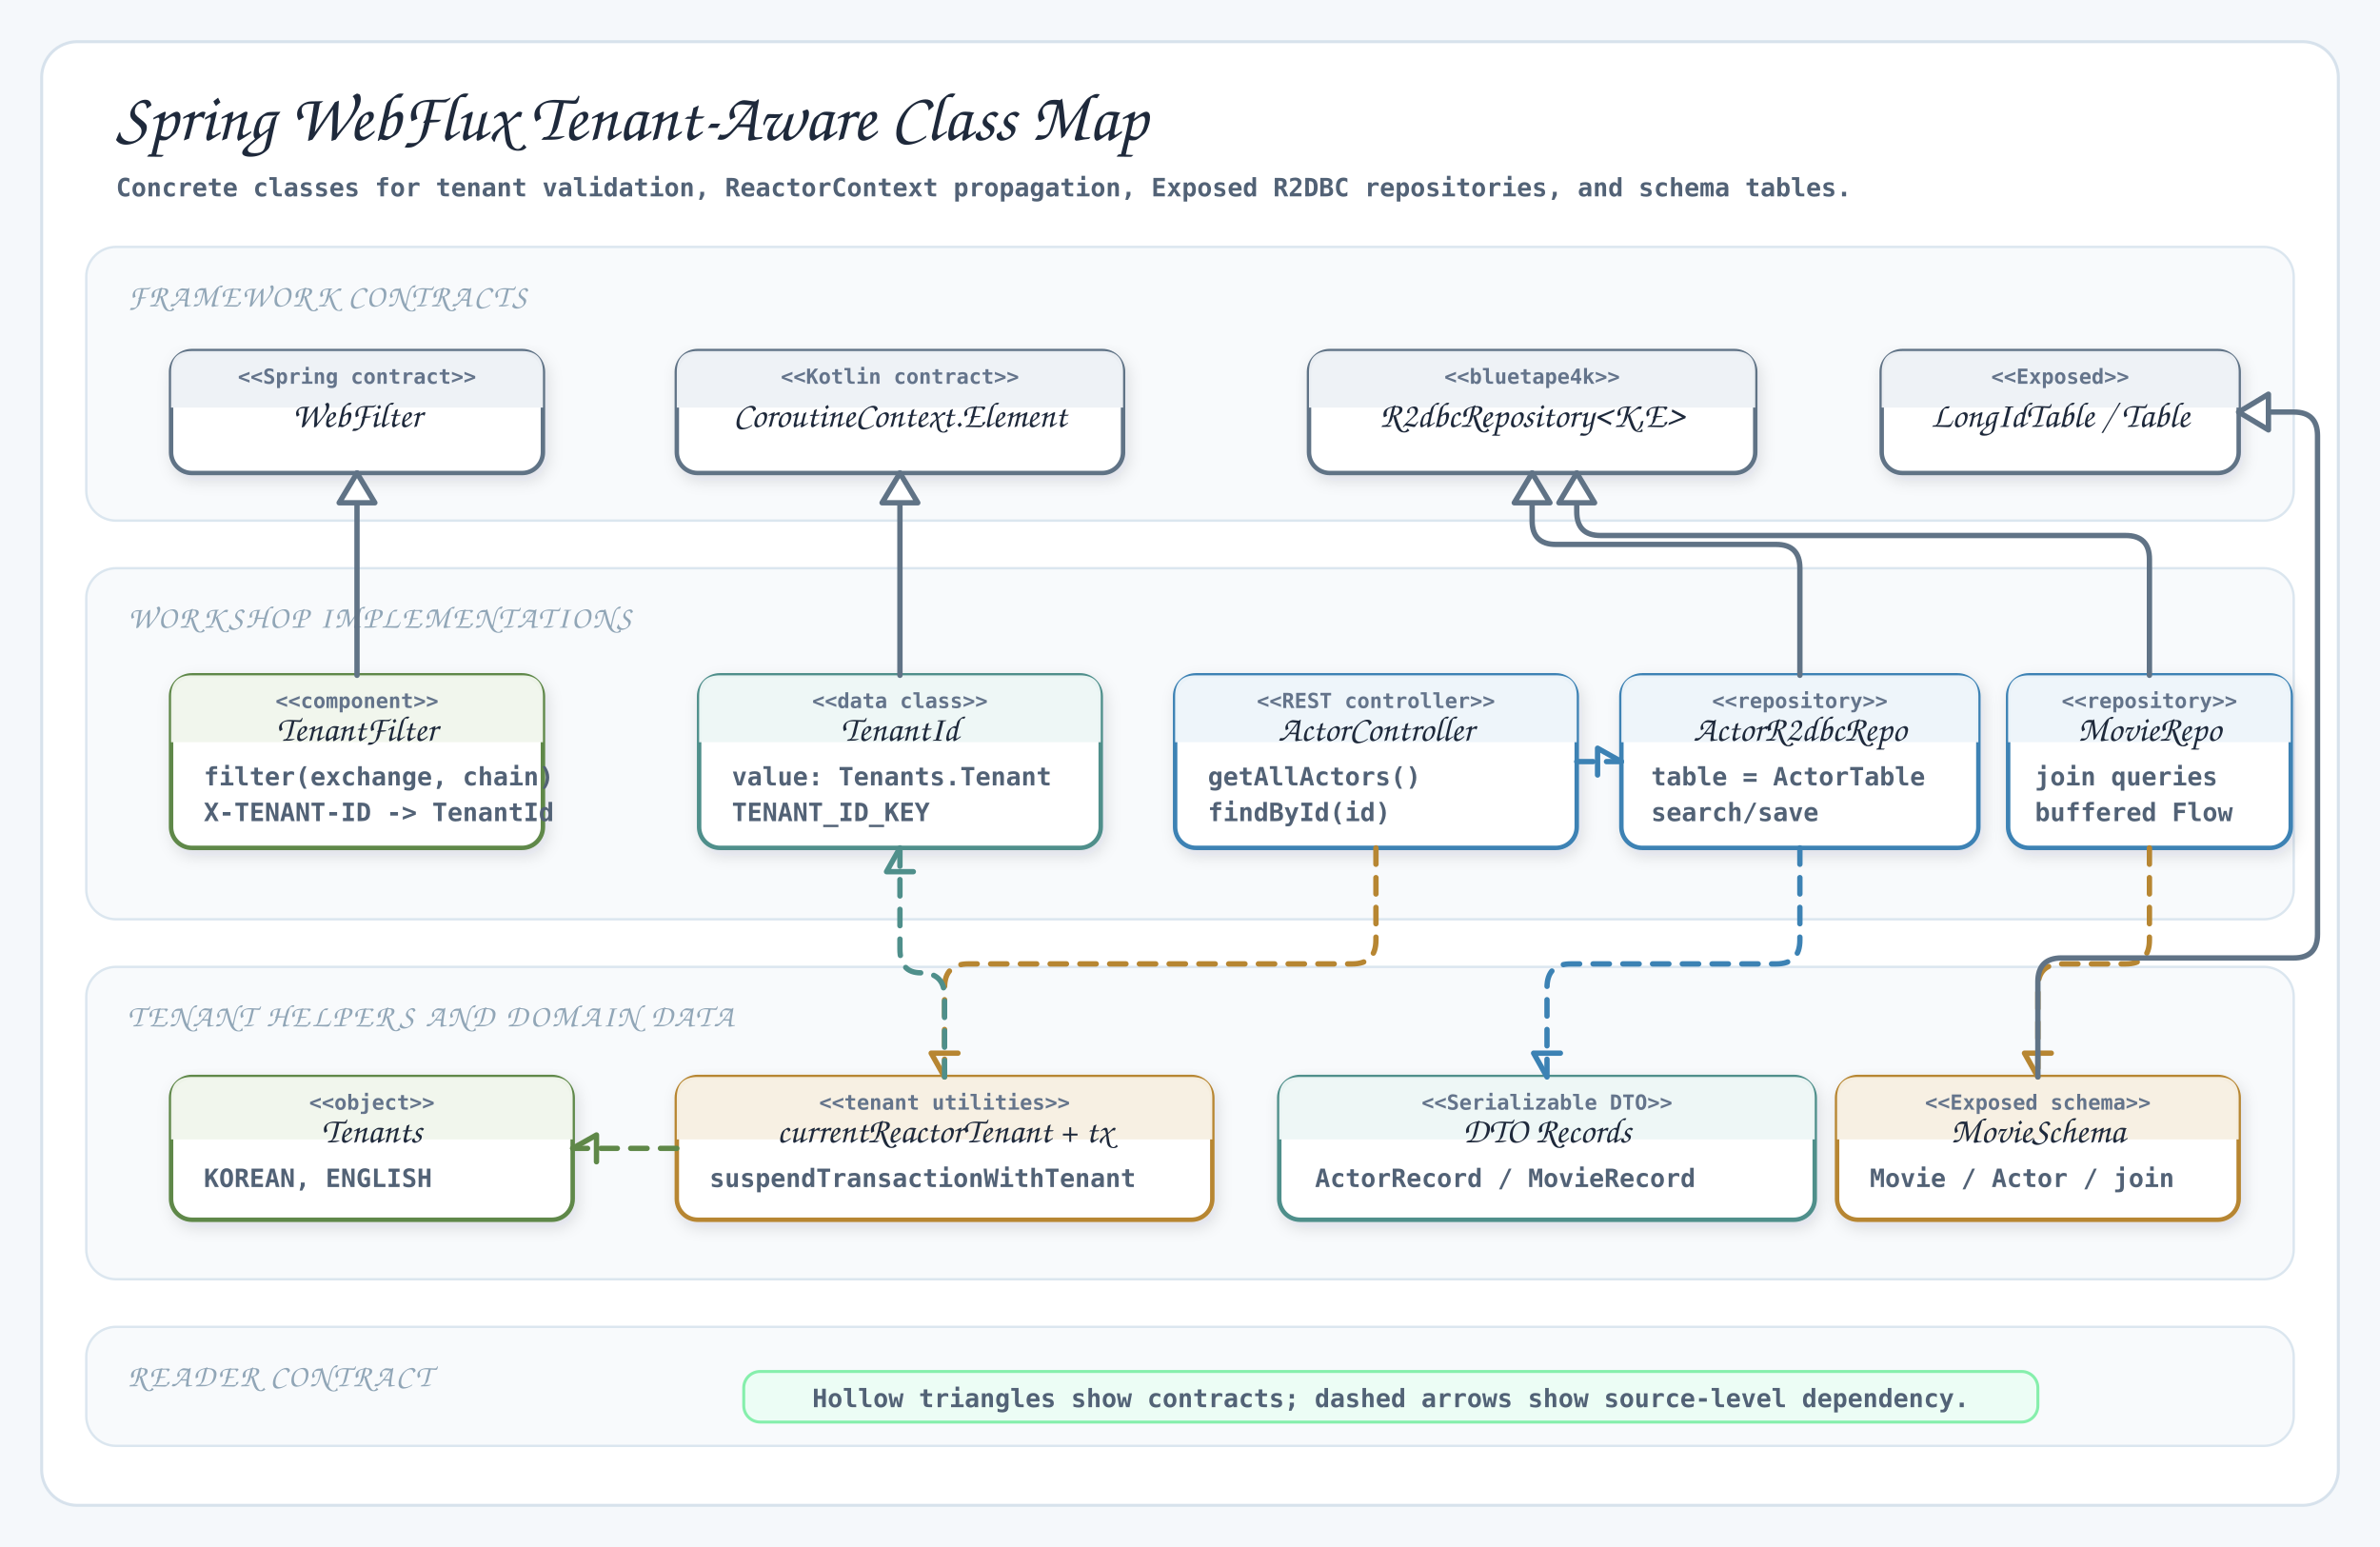
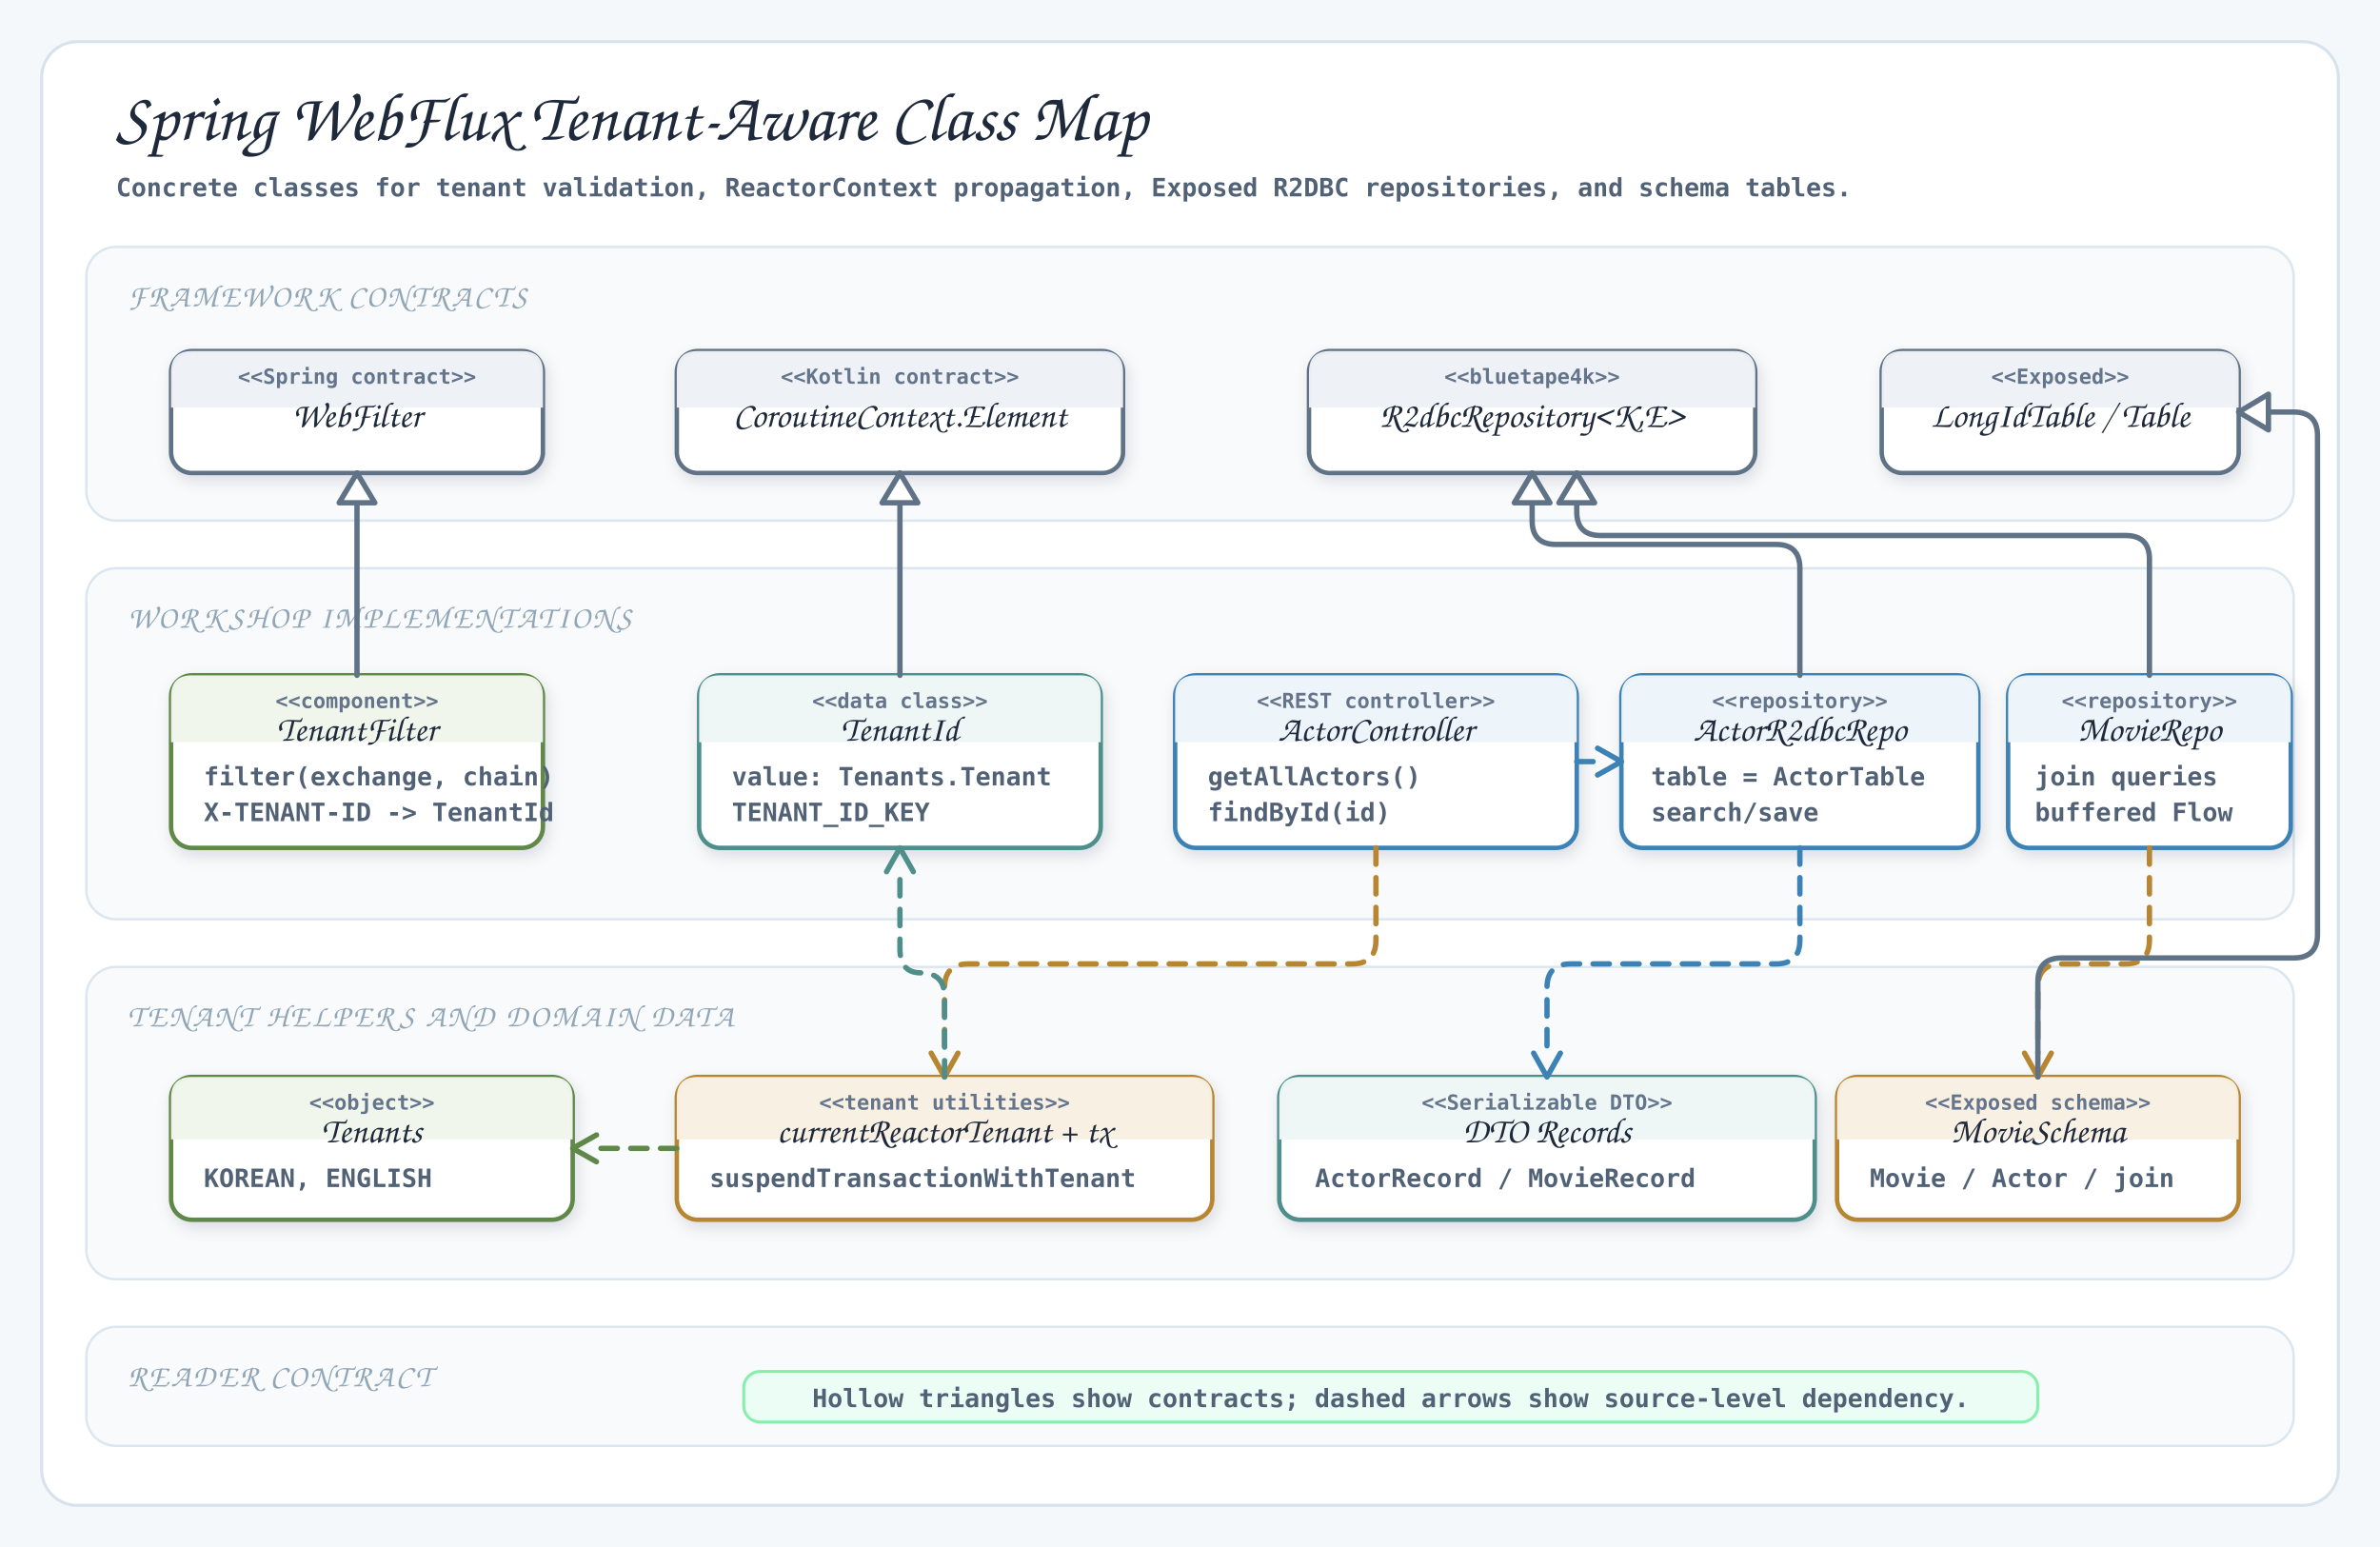
<svg xmlns="http://www.w3.org/2000/svg" viewBox="0 0 1600 1040" width="1600" height="1040" role="img" aria-label="Spring WebFlux tenant-aware class map">
  <defs>
    <filter id="softShadow" x="-10%" y="-10%" width="120%" height="130%">
      <feDropShadow dx="2" dy="4" stdDeviation="5" flood-color="#1f2937" flood-opacity="0.12" />
    </filter>
    <style>
      .canvas{fill:#f5f8fb}
      .frame{fill:#fff;stroke:#d7e2ec;stroke-width:2}
      .lane{fill:#f8fafc;stroke:#dbe6ef;stroke-width:1.6}
      .laneTitle{font-family:"Architects Daughter","Comic Sans MS",cursive;font-size:21px;letter-spacing:.08em;fill:#91a6b7}
      .title{font-family:"Architects Daughter","Comic Sans MS",cursive;font-size:46px;fill:#1e293b}
      .subtitle,.detail,.note{font-family:"Comic Mono","SFMono-Regular",monospace;font-size:17px;fill:#526276;font-weight:700}
      .tiny{font-family:"Comic Mono","SFMono-Regular",monospace;font-size:14px;fill:#64748b;font-weight:700}
      .cardTitle{font-family:"Architects Daughter","Comic Sans MS",cursive;font-size:24px;fill:#1e293b}
      .card{filter:url(#softShadow)}
      .header{opacity:.97}
      .connector{fill:none;stroke-width:3.6;stroke-linecap:round;stroke-linejoin:round}
      .dash{stroke-dasharray:11 9}
      .blue{stroke:#3c82b4}.green{stroke:#5f8848}.gold{stroke:#b78632}.teal{stroke:#4f8f8b}.red{stroke:#b76b6b}.slate{stroke:#607386}
      .blueFill{fill:#eef5fa}.greenFill{fill:#f1f6ec}.goldFill{fill:#f7f0e2}.tealFill{fill:#eef7f6}.redFill{fill:#f8eeee}.slateFill{fill:#eef2f6}
      .noteBox{fill:#ecfdf5;stroke:#86efac;stroke-width:2}
    </style>
  </defs>
  <rect width="1600" height="1040" class="canvas" />
  <rect x="28" y="28" width="1544" height="984" rx="24" class="frame" />
  <text x="78" y="94" class="title">Spring WebFlux Tenant-Aware Class Map</text>
  <text x="78" y="132" class="subtitle">Concrete classes for tenant validation, ReactorContext propagation, Exposed R2DBC repositories, and schema tables.</text>
  <rect x="58" y="166" width="1484" height="184" rx="20" class="lane" />
  <text x="86" y="206" class="laneTitle">FRAMEWORK CONTRACTS</text>
  <rect x="58" y="382" width="1484" height="236" rx="20" class="lane" />
  <text x="86" y="422" class="laneTitle">WORKSHOP IMPLEMENTATIONS</text>
  <rect x="58" y="650" width="1484" height="210" rx="20" class="lane" />
  <text x="86" y="690" class="laneTitle">TENANT HELPERS AND DOMAIN DATA</text>
  <rect x="58" y="892" width="1484" height="80" rx="20" class="lane" />
  <text x="86" y="932" class="laneTitle">READER CONTRACT</text>
  <g data-card="WebFilter" data-x="115" data-y="236" data-width="250" data-height="82">
    <rect x="115" y="236" width="250" height="82" rx="14" fill="#fff" stroke="#607386" stroke-width="3" class="card" />
    <path class="header slateFill" d="M115,274 L115,250 Q115,236 129,236 L351,236 Q365,236 365,250 L365,274 Z" />
    <text x="240" y="258" class="tiny" text-anchor="middle">&lt;&lt;Spring contract&gt;&gt;</text>
    <text x="240" y="287" class="cardTitle" text-anchor="middle">WebFilter</text>
  </g>
  <g data-card="CoroutineContext.Element" data-x="455" data-y="236" data-width="300" data-height="82">
    <rect x="455" y="236" width="300" height="82" rx="14" fill="#fff" stroke="#607386" stroke-width="3" class="card" />
    <path class="header slateFill" d="M455,274 L455,250 Q455,236 469,236 L741,236 Q755,236 755,250 L755,274 Z" />
    <text x="605" y="258" class="tiny" text-anchor="middle">&lt;&lt;Kotlin contract&gt;&gt;</text>
    <text x="605" y="287" class="cardTitle" text-anchor="middle">CoroutineContext.Element</text>
  </g>
  <g data-card="R2dbcRepository" data-x="880" data-y="236" data-width="300" data-height="82">
    <rect x="880" y="236" width="300" height="82" rx="14" fill="#fff" stroke="#607386" stroke-width="3" class="card" />
    <path class="header slateFill" d="M880,274 L880,250 Q880,236 894,236 L1166,236 Q1180,236 1180,250 L1180,274 Z" />
    <text x="1030" y="258" class="tiny" text-anchor="middle">&lt;&lt;bluetape4k&gt;&gt;</text>
    <text x="1030" y="287" class="cardTitle" text-anchor="middle">R2dbcRepository&lt;K,E&gt;</text>
  </g>
  <g data-card="Exposed Tables" data-x="1265" data-y="236" data-width="240" data-height="82">
    <rect x="1265" y="236" width="240" height="82" rx="14" fill="#fff" stroke="#607386" stroke-width="3" class="card" />
    <path class="header slateFill" d="M1265,274 L1265,250 Q1265,236 1279,236 L1491,236 Q1505,236 1505,250 L1505,274 Z" />
    <text x="1385" y="258" class="tiny" text-anchor="middle">&lt;&lt;Exposed&gt;&gt;</text>
    <text x="1385" y="287" class="cardTitle" text-anchor="middle">LongIdTable / Table</text>
  </g>
  <g data-card="TenantFilter" data-x="115" data-y="454" data-width="250" data-height="116">
    <rect x="115" y="454" width="250" height="116" rx="14" fill="#fff" stroke="#5f8848" stroke-width="3" class="card" />
    <path class="header greenFill" d="M115,499 L115,468 Q115,454 129,454 L351,454 Q365,454 365,468 L365,499 Z" />
    <text x="240" y="476" class="tiny" text-anchor="middle">&lt;&lt;component&gt;&gt;</text>
    <text x="240" y="498" class="cardTitle" text-anchor="middle">TenantFilter</text>
    <text x="137" y="528" class="detail">filter(exchange, chain)</text>
    <text x="137" y="552" class="detail">X-TENANT-ID -&gt; TenantId</text>
  </g>
  <g data-card="TenantId" data-x="470" data-y="454" data-width="270" data-height="116">
    <rect x="470" y="454" width="270" height="116" rx="14" fill="#fff" stroke="#4f8f8b" stroke-width="3" class="card" />
    <path class="header tealFill" d="M470,499 L470,468 Q470,454 484,454 L726,454 Q740,454 740,468 L740,499 Z" />
    <text x="605" y="476" class="tiny" text-anchor="middle">&lt;&lt;data class&gt;&gt;</text>
    <text x="605" y="498" class="cardTitle" text-anchor="middle">TenantId</text>
    <text x="492" y="528" class="detail">value: Tenants.Tenant</text>
    <text x="492" y="552" class="detail">TENANT_ID_KEY</text>
  </g>
  <g data-card="ActorController" data-x="790" data-y="454" data-width="270" data-height="116">
    <rect x="790" y="454" width="270" height="116" rx="14" fill="#fff" stroke="#3c82b4" stroke-width="3" class="card" />
    <path class="header blueFill" d="M790,499 L790,468 Q790,454 804,454 L1046,454 Q1060,454 1060,468 L1060,499 Z" />
    <text x="925" y="476" class="tiny" text-anchor="middle">&lt;&lt;REST controller&gt;&gt;</text>
    <text x="925" y="498" class="cardTitle" text-anchor="middle">ActorController</text>
    <text x="812" y="528" class="detail">getAllActors()</text>
    <text x="812" y="552" class="detail">findById(id)</text>
  </g>
  <g data-card="ActorR2dbcRepository" data-x="1090" data-y="454" data-width="240" data-height="116">
    <rect x="1090" y="454" width="240" height="116" rx="14" fill="#fff" stroke="#3c82b4" stroke-width="3" class="card" />
    <path class="header blueFill" d="M1090,499 L1090,468 Q1090,454 1104,454 L1316,454 Q1330,454 1330,468 L1330,499 Z" />
    <text x="1210" y="476" class="tiny" text-anchor="middle">&lt;&lt;repository&gt;&gt;</text>
    <text x="1210" y="498" class="cardTitle" text-anchor="middle">ActorR2dbcRepo</text>
    <text x="1110" y="528" class="detail">table = ActorTable</text>
    <text x="1110" y="552" class="detail">search/save</text>
  </g>
  <g data-card="MovieR2dbcRepository" data-x="1350" data-y="454" data-width="190" data-height="116">
    <rect x="1350" y="454" width="190" height="116" rx="14" fill="#fff" stroke="#3c82b4" stroke-width="3" class="card" />
    <path class="header blueFill" d="M1350,499 L1350,468 Q1350,454 1364,454 L1526,454 Q1540,454 1540,468 L1540,499 Z" />
    <text x="1445" y="476" class="tiny" text-anchor="middle">&lt;&lt;repository&gt;&gt;</text>
    <text x="1445" y="498" class="cardTitle" text-anchor="middle">MovieRepo</text>
    <text x="1368" y="528" class="detail">join queries</text>
    <text x="1368" y="552" class="detail">buffered Flow</text>
  </g>
  <g data-card="Tenants" data-x="115" data-y="724" data-width="270" data-height="96">
    <rect x="115" y="724" width="270" height="96" rx="14" fill="#fff" stroke="#5f8848" stroke-width="3" class="card" />
    <path class="header greenFill" d="M115,766 L115,738 Q115,724 129,724 L371,724 Q385,724 385,738 L385,766 Z" />
    <text x="250" y="746" class="tiny" text-anchor="middle">&lt;&lt;object&gt;&gt;</text>
    <text x="250" y="768" class="cardTitle" text-anchor="middle">Tenants</text>
    <text x="137" y="798" class="detail">KOREAN, ENGLISH</text>
  </g>
  <g data-card="Tenant transaction helpers" data-x="455" data-y="724" data-width="360" data-height="96">
    <rect x="455" y="724" width="360" height="96" rx="14" fill="#fff" stroke="#b78632" stroke-width="3" class="card" />
    <path class="header goldFill" d="M455,766 L455,738 Q455,724 469,724 L801,724 Q815,724 815,738 L815,766 Z" />
    <text x="635" y="746" class="tiny" text-anchor="middle">&lt;&lt;tenant utilities&gt;&gt;</text>
    <text x="635" y="768" class="cardTitle" text-anchor="middle">currentReactorTenant + tx</text>
    <text x="477" y="798" class="detail">suspendTransactionWithTenant</text>
  </g>
  <g data-card="DTO records" data-x="860" data-y="724" data-width="360" data-height="96">
    <rect x="860" y="724" width="360" height="96" rx="14" fill="#fff" stroke="#4f8f8b" stroke-width="3" class="card" />
    <path class="header tealFill" d="M860,766 L860,738 Q860,724 874,724 L1206,724 Q1220,724 1220,738 L1220,766 Z" />
    <text x="1040" y="746" class="tiny" text-anchor="middle">&lt;&lt;Serializable DTO&gt;&gt;</text>
    <text x="1040" y="768" class="cardTitle" text-anchor="middle">DTO Records</text>
    <text x="884" y="798" class="detail">ActorRecord / MovieRecord</text>
  </g>
  <g data-card="MovieSchema" data-x="1235" data-y="724" data-width="270" data-height="96">
    <rect x="1235" y="724" width="270" height="96" rx="14" fill="#fff" stroke="#b78632" stroke-width="3" class="card" />
    <path class="header goldFill" d="M1235,766 L1235,738 Q1235,724 1249,724 L1491,724 Q1505,724 1505,738 L1505,766 Z" />
    <text x="1370" y="746" class="tiny" text-anchor="middle">&lt;&lt;Exposed schema&gt;&gt;</text>
    <text x="1370" y="768" class="cardTitle" text-anchor="middle">MovieSchema</text>
    <text x="1257" y="798" class="detail">Movie / Actor / join</text>
  </g>
  <path class="connector slate" data-connector="tenant-filter-implements" d="M240 454 L240 318" />
-   <polygon points="240,318 228,338 252,338" fill="#fff" stroke="#607386" stroke-width="3.6" stroke-linejoin="round" stroke-dasharray="none" />
+   <polygon points="240,318 228,338 252,338" fill="#fff" stroke="#607386" stroke-width="3.6" stroke-linejoin="round" stroke-dasharray="none" style="stroke-dasharray:none!important" />
  <path class="connector slate" data-connector="tenant-id-implements" d="M605 454 L605 318" />
-   <polygon points="605,318 593,338 617,338" fill="#fff" stroke="#607386" stroke-width="3.6" stroke-linejoin="round" stroke-dasharray="none" />
+   <polygon points="605,318 593,338 617,338" fill="#fff" stroke="#607386" stroke-width="3.6" stroke-linejoin="round" stroke-dasharray="none" style="stroke-dasharray:none!important" />
  <path class="connector slate" data-connector="actor-repo-extends" d="M1210 454 L1210 382 Q1210 366 1194 366 L1046 366 Q1030 366 1030 350 L1030 318" />
-   <polygon points="1030,318 1018,338 1042,338" fill="#fff" stroke="#607386" stroke-width="3.6" stroke-linejoin="round" stroke-dasharray="none" />
+   <polygon points="1030,318 1018,338 1042,338" fill="#fff" stroke="#607386" stroke-width="3.6" stroke-linejoin="round" stroke-dasharray="none" style="stroke-dasharray:none!important" />
  <path class="connector slate" data-connector="movie-repo-extends" d="M1445 454 L1445 376 Q1445 360 1429 360 L1076 360 Q1060 360 1060 344 L1060 318" />
-   <polygon points="1060,318 1048,338 1072,338" fill="#fff" stroke="#607386" stroke-width="3.6" stroke-linejoin="round" stroke-dasharray="none" />
-   <path class="connector blue dash" data-connector="controller-uses-repo" d="M1060 512 L1090 512" />
-   <polyline points="1090,512 1074,503 1074,521" fill="none" stroke="#3c82b4" stroke-width="3.6" stroke-linecap="round" stroke-linejoin="round" stroke-dasharray="none" />
-   <path class="connector gold dash" data-connector="controller-uses-tx" d="M925 570 L925 632 Q925 648 909 648 L651 648 Q635 648 635 664 L635 724" />
-   <polyline points="635,724 626,708 644,708" fill="none" stroke="#b78632" stroke-width="3.6" stroke-linecap="round" stroke-linejoin="round" stroke-dasharray="none" />
-   <path class="connector teal dash" data-connector="tx-reads-tenant-id" d="M635 724 L635 670 Q635 654 619 654 Q605 654 605 638 L605 570" />
-   <polyline points="605,570 596,586 614,586" fill="none" stroke="#4f8f8b" stroke-width="3.6" stroke-linecap="round" stroke-linejoin="round" stroke-dasharray="none" />
-   <path class="connector green dash" data-connector="tx-uses-tenants" d="M455 772 L385 772" />
-   <polyline points="385,772 401,763 401,781" fill="none" stroke="#5f8848" stroke-width="3.6" stroke-linecap="round" stroke-linejoin="round" stroke-dasharray="none" />
-   <path class="connector blue dash" data-connector="repos-map-dto" d="M1210 570 L1210 632 Q1210 648 1194 648 L1056 648 Q1040 648 1040 664 L1040 724" />
-   <polyline points="1040,724 1031,708 1049,708" fill="none" stroke="#3c82b4" stroke-width="3.6" stroke-linecap="round" stroke-linejoin="round" stroke-dasharray="none" />
-   <path class="connector gold dash" data-connector="repos-use-schema" d="M1445 570 L1445 632 Q1445 648 1429 648 L1386 648 Q1370 648 1370 664 L1370 724" />
-   <polyline points="1370,724 1361,708 1379,708" fill="none" stroke="#b78632" stroke-width="3.6" stroke-linecap="round" stroke-linejoin="round" stroke-dasharray="none" />
+   <polygon points="1060,318 1048,338 1072,338" fill="#fff" stroke="#607386" stroke-width="3.6" stroke-linejoin="round" stroke-dasharray="none" style="stroke-dasharray:none!important" />
+   <path class="connector blue dash" data-connector="controller-uses-repo" d="M1060 512 L1074 512" stroke-linecap="butt" />
+   <polyline data-head="controller-uses-repo" points="1074,503 1090,512 1074,521" fill="none" stroke="#3c82b4" stroke-width="3.6" stroke-linecap="round" stroke-linejoin="round" stroke-dasharray="none" style="stroke-dasharray:none!important" />
+   <path class="connector gold dash" data-connector="controller-uses-tx" d="M925 570 L925 632 Q925 648 909 648 L651 648 Q635 648 635 664 L635 708" stroke-linecap="butt" />
+   <polyline data-head="controller-uses-tx" points="626,708 635,724 644,708" fill="none" stroke="#b78632" stroke-width="3.6" stroke-linecap="round" stroke-linejoin="round" stroke-dasharray="none" style="stroke-dasharray:none!important" />
+   <path class="connector teal dash" data-connector="tx-reads-tenant-id" d="M635 724 L635 670 Q635 654 619 654 Q605 654 605 638 L605 586" stroke-linecap="butt" />
+   <polyline data-head="tx-reads-tenant-id" points="596,586 605,570 614,586" fill="none" stroke="#4f8f8b" stroke-width="3.6" stroke-linecap="round" stroke-linejoin="round" stroke-dasharray="none" style="stroke-dasharray:none!important" />
+   <path class="connector green dash" data-connector="tx-uses-tenants" d="M455 772 L401 772" stroke-linecap="butt" />
+   <polyline data-head="tx-uses-tenants" points="401,763 385,772 401,781" fill="none" stroke="#5f8848" stroke-width="3.6" stroke-linecap="round" stroke-linejoin="round" stroke-dasharray="none" style="stroke-dasharray:none!important" />
+   <path class="connector blue dash" data-connector="repos-map-dto" d="M1210 570 L1210 632 Q1210 648 1194 648 L1056 648 Q1040 648 1040 664 L1040 708" stroke-linecap="butt" />
+   <polyline data-head="repos-map-dto" points="1031,708 1040,724 1049,708" fill="none" stroke="#3c82b4" stroke-width="3.6" stroke-linecap="round" stroke-linejoin="round" stroke-dasharray="none" style="stroke-dasharray:none!important" />
+   <path class="connector gold dash" data-connector="repos-use-schema" d="M1445 570 L1445 632 Q1445 648 1429 648 L1386 648 Q1370 648 1370 664 L1370 708" stroke-linecap="butt" />
+   <polyline data-head="repos-use-schema" points="1361,708 1370,724 1379,708" fill="none" stroke="#b78632" stroke-width="3.6" stroke-linecap="round" stroke-linejoin="round" stroke-dasharray="none" style="stroke-dasharray:none!important" />
  <path class="connector slate" data-connector="schema-extends-table" d="M1370 724 L1370 660 Q1370 644 1386 644 L1542 644 Q1558 644 1558 628 L1558 293 Q1558 277 1542 277 L1505 277" />
-   <polygon points="1505,277 1525,265 1525,289" fill="#fff" stroke="#607386" stroke-width="3.6" stroke-linejoin="round" stroke-dasharray="none" />
+   <polygon points="1505,277 1525,265 1525,289" fill="#fff" stroke="#607386" stroke-width="3.6" stroke-linejoin="round" stroke-dasharray="none" style="stroke-dasharray:none!important" />
  <rect x="500" y="922" width="870" height="34" rx="11" class="noteBox" />
  <text x="935" y="946" class="note" text-anchor="middle">Hollow triangles show contracts; dashed arrows show source-level dependency.</text>
</svg>
